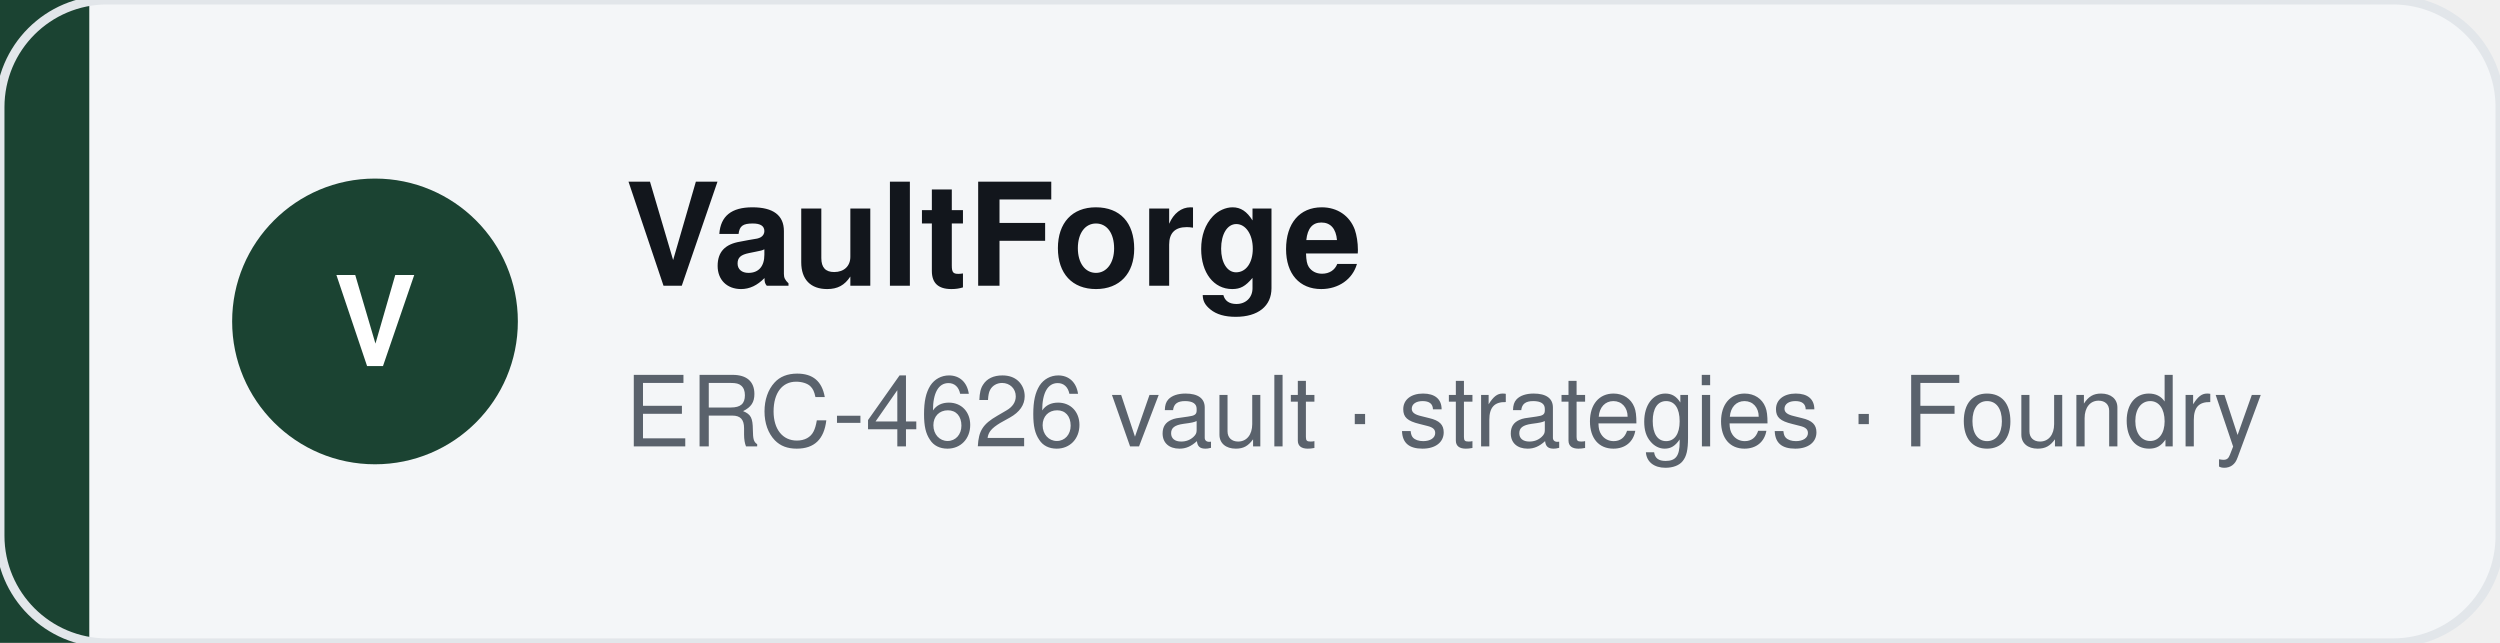
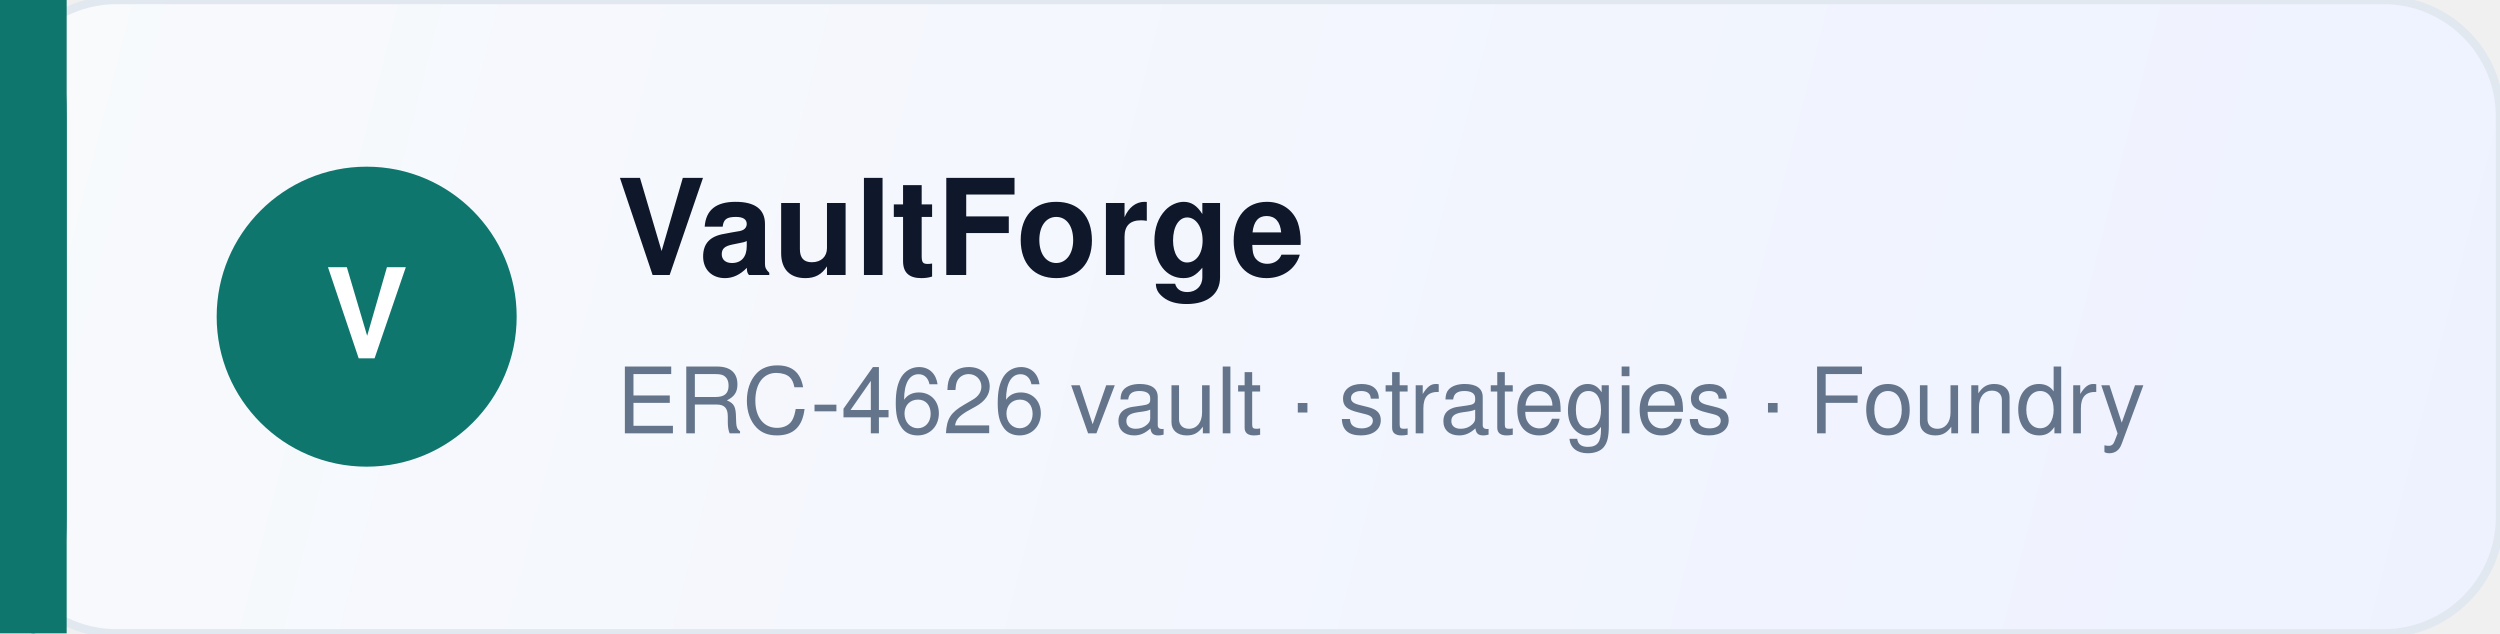
- <svg xmlns="http://www.w3.org/2000/svg" width="280" height="72" viewBox="0 0 280 72" fill="none">
-   <rect width="280" height="72" rx="12" fill="#F4F6F8" />
-   <rect width="10" height="72" rx="0" fill="#1B4332" />
-   <rect x="0" y="0" width="280" height="72" rx="12" stroke="#E2E6EA" fill="none" />
-   <circle cx="42" cy="36" r="16" fill="#1B4332" />
-   <text x="42" y="41" text-anchor="middle" fill="#fff" font-family="Segoe UI, Helvetica, Arial, sans-serif" font-size="14" font-weight="700">V</text>
-   <text x="70" y="32" fill="#12161C" font-family="Segoe UI, Helvetica, Arial, sans-serif" font-size="16" font-weight="700">VaultForge</text>
-   <text x="70" y="50" fill="#5A626C" font-family="Segoe UI, Helvetica, Arial, sans-serif" font-size="11">ERC-4626 vault · strategies · Foundry</text>
+ <svg xmlns="http://www.w3.org/2000/svg" width="300" height="76" viewBox="0 0 300 76" fill="none">
+   <defs>
+     <linearGradient id="g-vaultforge" x1="0" y1="0" x2="300" y2="76" gradientUnits="userSpaceOnUse">
+       <stop stop-color="#F8FAFC" />
+       <stop offset="1" stop-color="#EEF2FF" />
+     </linearGradient>
+   </defs>
+   <rect width="300" height="76" rx="14" fill="url(#g-vaultforge)" stroke="#E2E8F0" />
+   <rect x="0" y="0" width="8" height="76" rx="14" fill="#0F766E" />
+   <rect x="0" y="0" width="8" height="76" fill="#0F766E" />
+   <circle cx="44" cy="38" r="18" fill="#0F766E" />
+   <text x="44" y="43" text-anchor="middle" fill="#fff" font-family="Segoe UI, Helvetica, Arial, sans-serif" font-size="15" font-weight="700">V</text>
+   <text x="74" y="33" fill="#0F172A" font-family="Segoe UI, Helvetica, Arial, sans-serif" font-size="16" font-weight="700">VaultForge</text>
+   <text x="74" y="52" fill="#64748B" font-family="Segoe UI, Helvetica, Arial, sans-serif" font-size="11">ERC-4626 vault · strategies · Foundry</text>
</svg>
